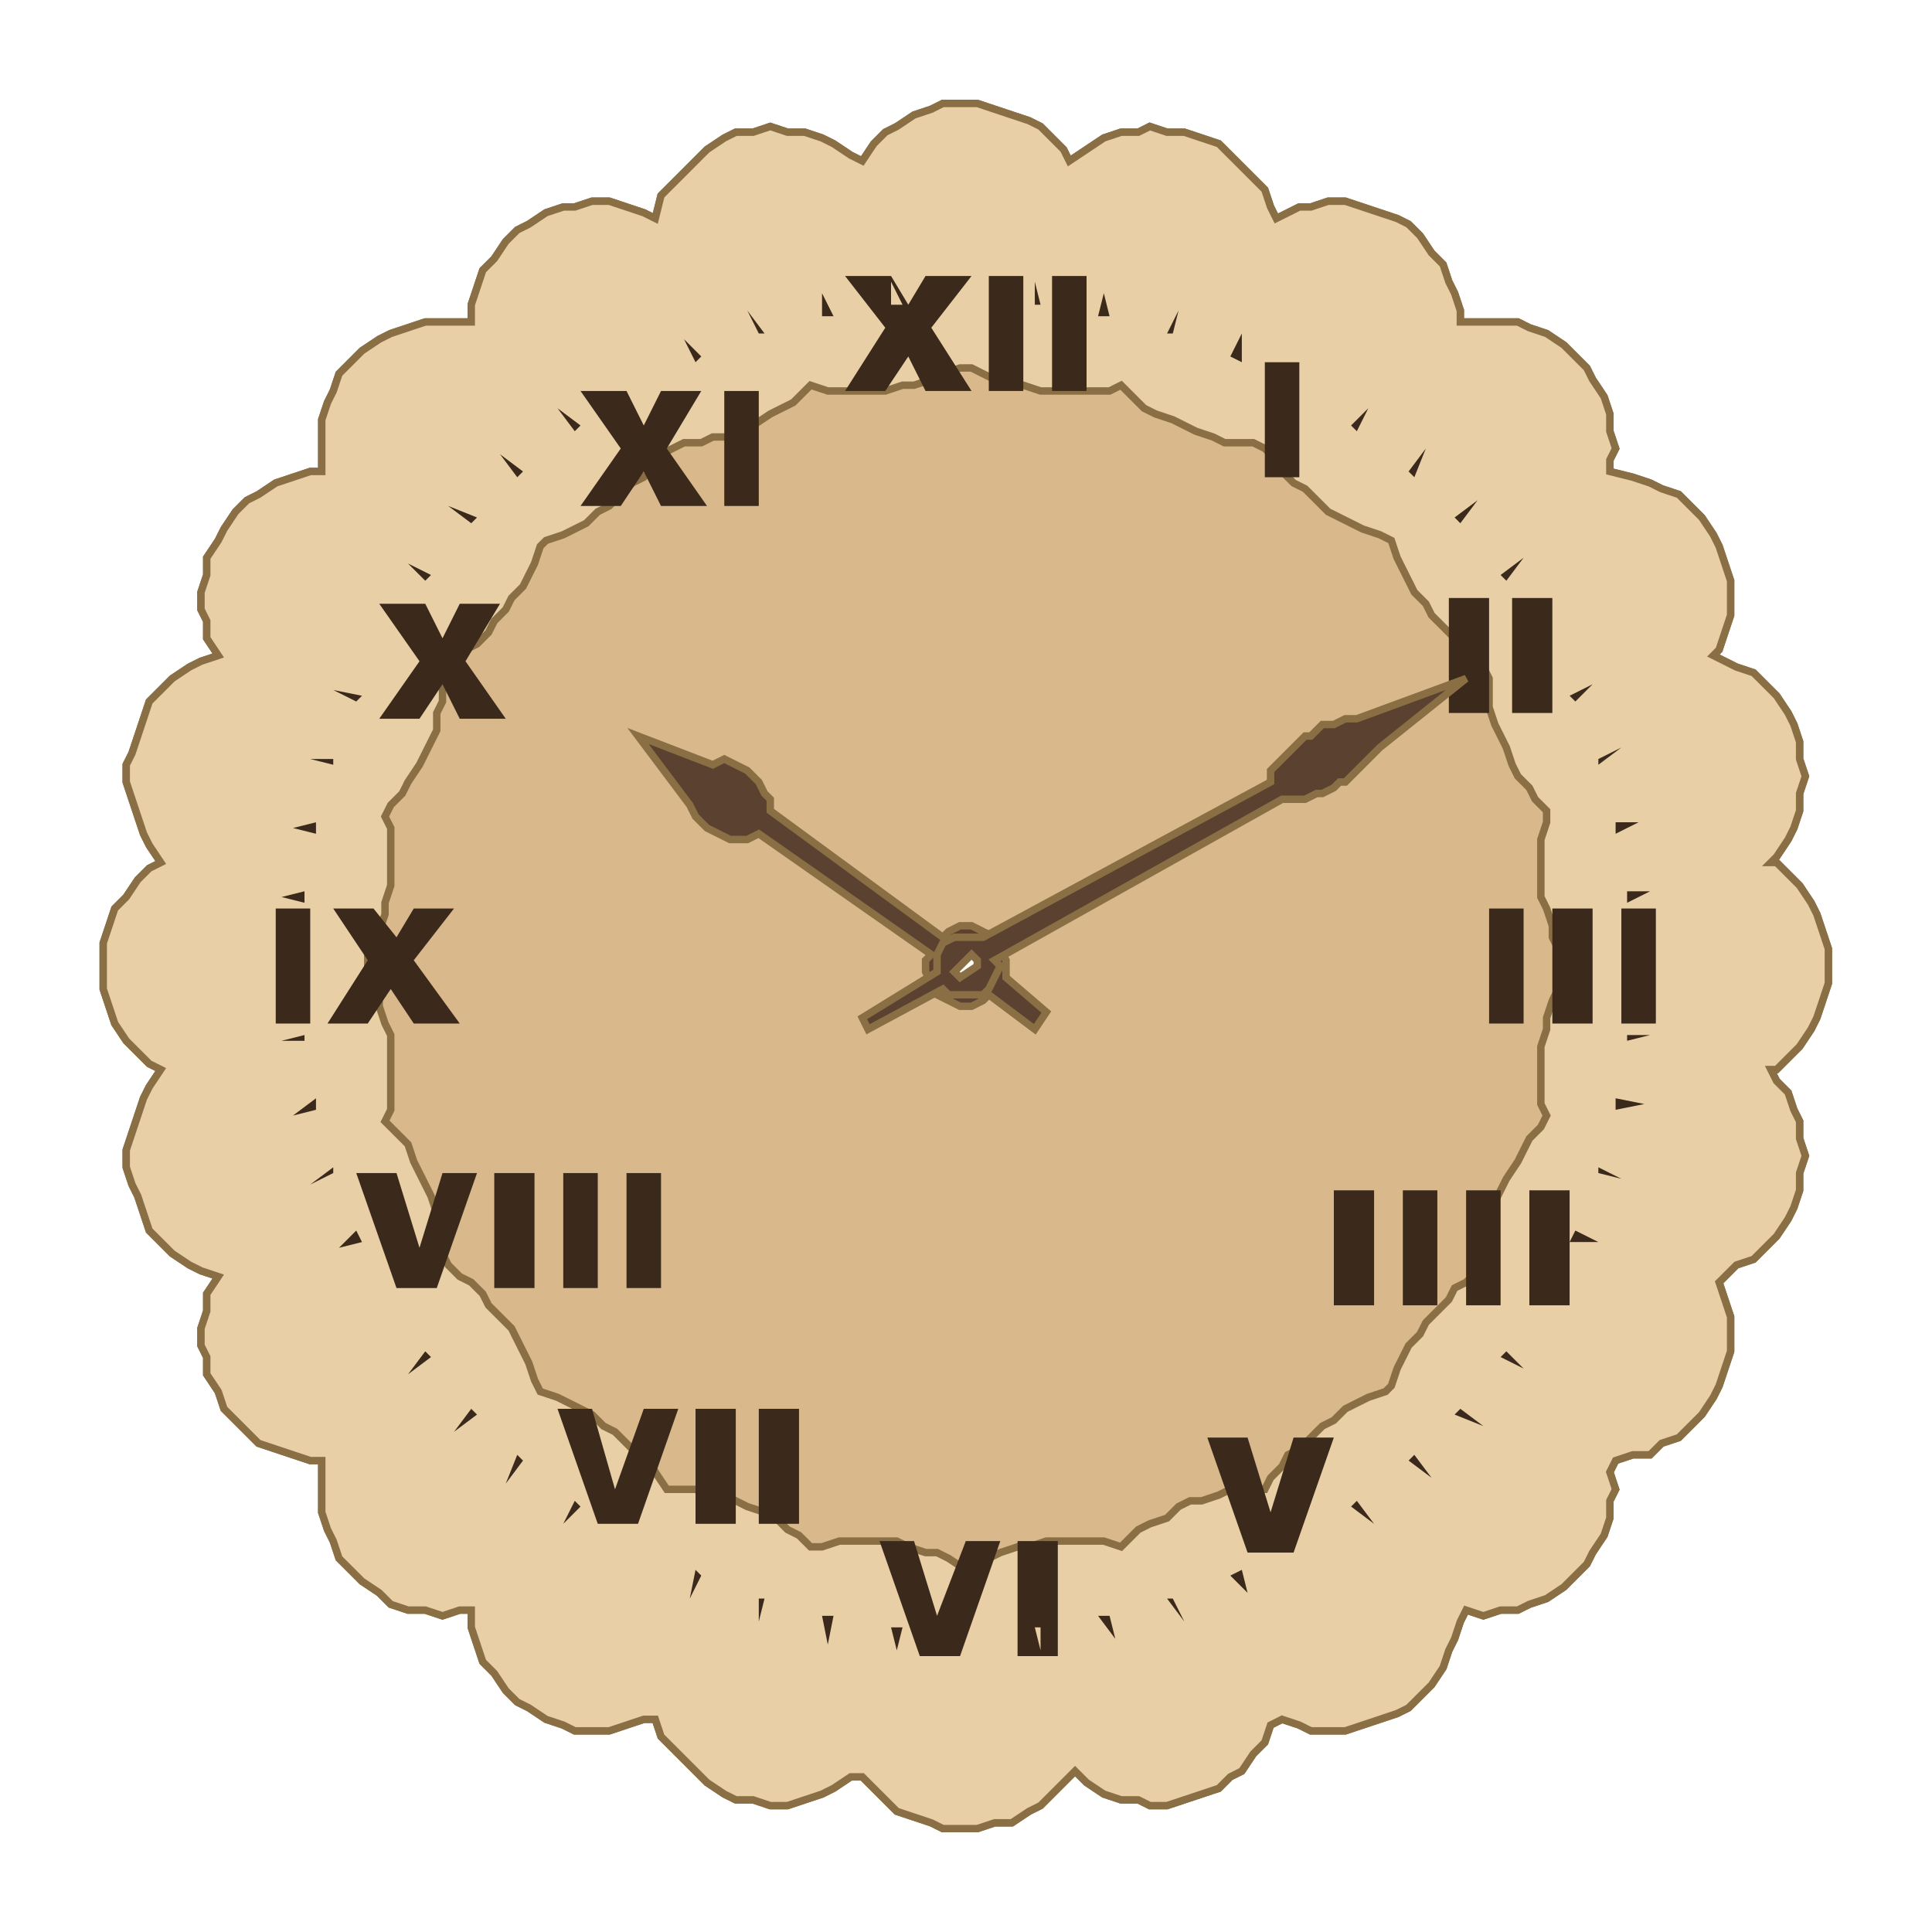
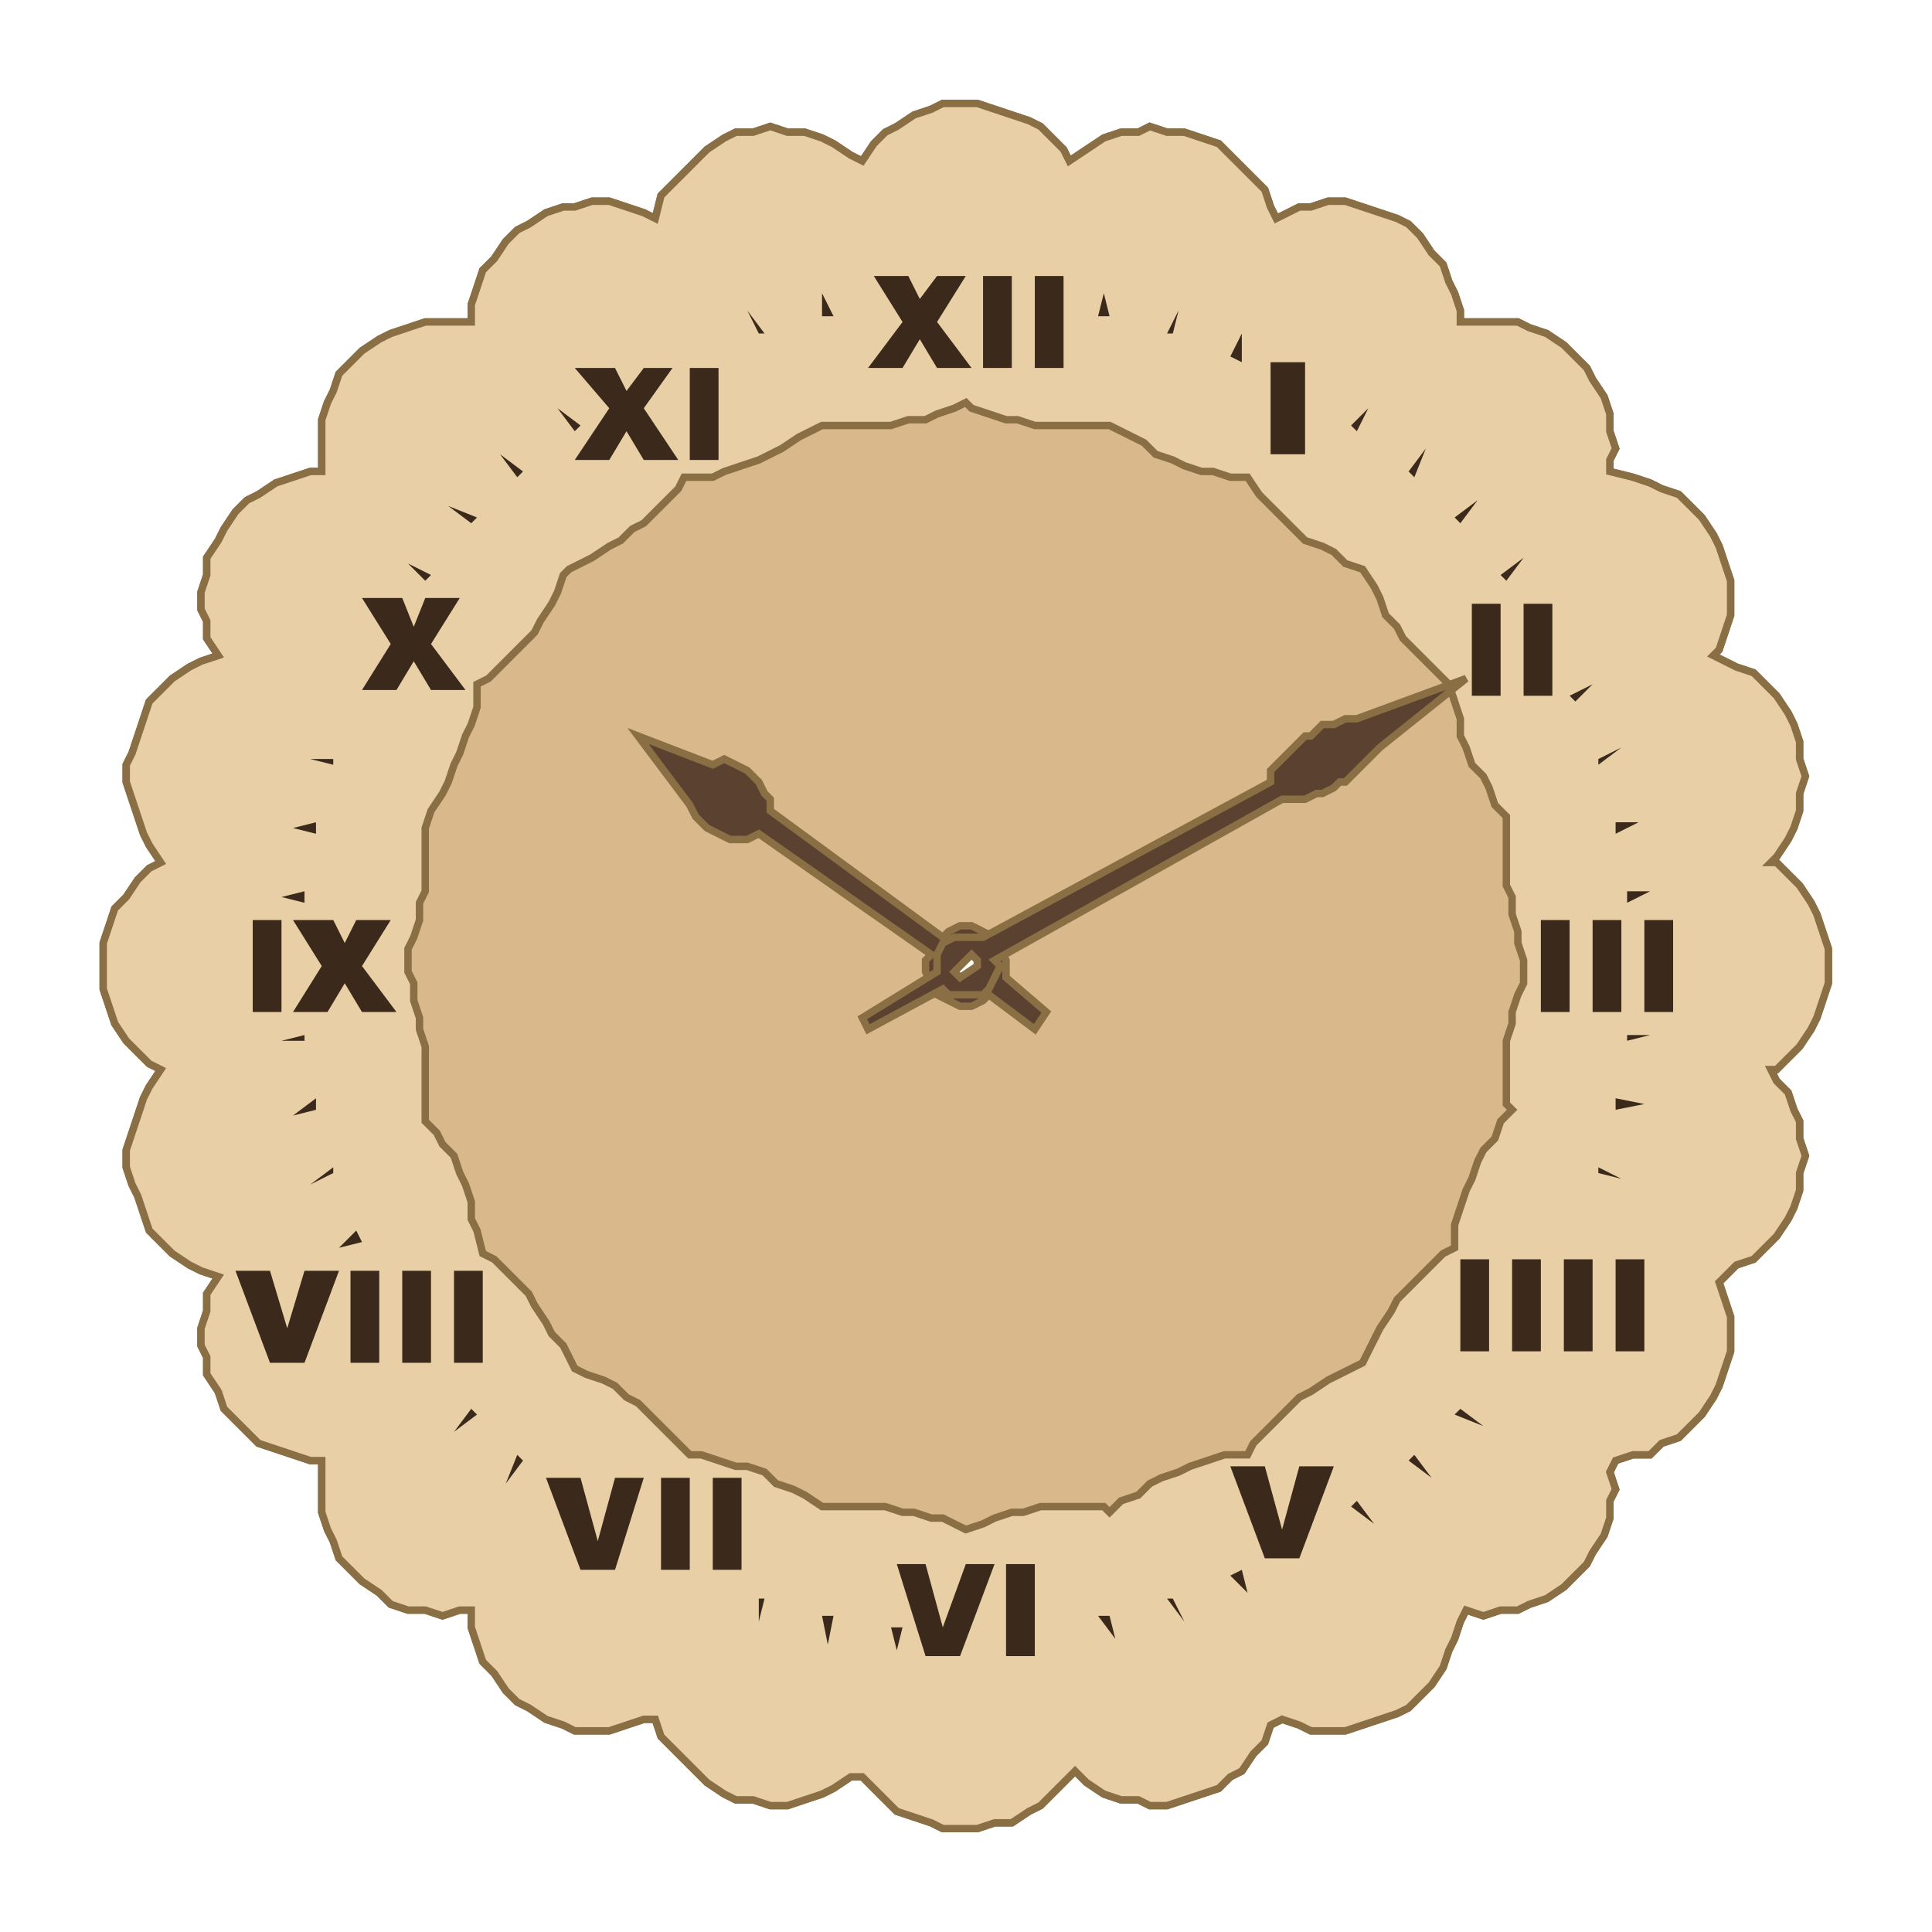
<svg xmlns="http://www.w3.org/2000/svg" height="200" viewBox="-167.95 -167.99 335.95 335.97">
-   <path d="M2,-150 L5,-149 L8,-148 L11,-147 L13,-146 L15,-144 L17,-142 L18,-140 L21,-142 L24,-144 L27,-145 L30,-145 L32,-146 L35,-145 L38,-145 L41,-144 L44,-143 L46,-141 L48,-139 L50,-137 L52,-135 L53,-132 L54,-130 L58,-132 L60,-132 L63,-133 L66,-133 L69,-132 L72,-131 L75,-130 L77,-129 L79,-127 L81,-124 L83,-122 L84,-119 L85,-117 L86,-114 L86,-112 L90,-112 L93,-112 L96,-112 L98,-111 L101,-110 L104,-108 L106,-106 L108,-104 L109,-102 L111,-99 L112,-96 L112,-93 L113,-90 L112,-88 L112,-86 L116,-85 L119,-84 L121,-83 L124,-82 L126,-80 L128,-78 L130,-75 L131,-73 L132,-70 L133,-67 L133,-64 L133,-61 L132,-58 L131,-55 L130,-54 L134,-52 L137,-51 L139,-49 L141,-47 L143,-44 L144,-42 L145,-39 L145,-36 L146,-33 L145,-30 L145,-27 L144,-24 L143,-22 L141,-19 L140,-18 L141,-18 L143,-16 L145,-14 L147,-11 L148,-9 L149,-6 L150,-3 L150,0 L150,3 L149,6 L148,9 L147,11 L145,14 L143,16 L141,18 L140,18 L141,20 L143,22 L144,25 L145,27 L145,30 L146,33 L145,36 L145,39 L144,42 L143,44 L141,47 L139,49 L137,51 L134,52 L132,54 L131,55 L132,58 L133,61 L133,64 L133,67 L132,70 L131,73 L130,75 L128,78 L126,80 L124,82 L121,83 L119,85 L116,85 L113,86 L112,88 L113,91 L112,93 L112,96 L111,99 L109,102 L108,104 L106,106 L104,108 L101,110 L98,111 L96,112 L93,112 L90,113 L87,112 L86,114 L85,117 L84,119 L83,122 L81,125 L79,127 L77,129 L75,130 L72,131 L69,132 L66,133 L63,133 L60,133 L58,132 L55,131 L53,132 L52,135 L50,137 L48,140 L46,141 L44,143 L41,144 L38,145 L35,146 L32,146 L30,145 L27,145 L24,144 L21,142 L19,140 L17,142 L15,144 L13,146 L11,147 L8,149 L5,149 L2,150 L-1,150 L-4,150 L-6,149 L-9,148 L-12,147 L-14,145 L-16,143 L-18,141 L-20,141 L-23,143 L-25,144 L-28,145 L-31,146 L-34,146 L-37,145 L-40,145 L-42,144 L-45,142 L-47,140 L-49,138 L-51,136 L-53,134 L-54,131 L-56,131 L-59,132 L-62,133 L-65,133 L-68,133 L-70,132 L-73,131 L-76,129 L-78,128 L-80,126 L-82,123 L-84,121 L-85,118 L-86,115 L-86,112 L-88,112 L-91,113 L-94,112 L-97,112 L-100,111 L-102,109 L-105,107 L-107,105 L-109,103 L-110,100 L-111,98 L-112,95 L-112,92 L-112,89 L-112,86 L-114,86 L-117,85 L-120,84 L-123,83 L-125,81 L-127,79 L-129,77 L-130,74 L-132,71 L-132,68 L-133,66 L-133,63 L-132,60 L-132,57 L-130,54 L-133,53 L-135,52 L-138,50 L-140,48 L-142,46 L-143,43 L-144,40 L-145,38 L-146,35 L-146,32 L-145,29 L-144,26 L-143,23 L-142,21 L-140,18 L-142,17 L-144,15 L-146,13 L-148,10 L-149,7 L-150,4 L-150,2 L-150,-1 L-150,-4 L-149,-7 L-148,-10 L-146,-12 L-144,-15 L-142,-17 L-140,-18 L-142,-21 L-143,-23 L-144,-26 L-145,-29 L-146,-32 L-146,-35 L-145,-37 L-144,-40 L-143,-43 L-142,-46 L-140,-48 L-138,-50 L-135,-52 L-133,-53 L-130,-54 L-132,-57 L-132,-60 L-133,-62 L-133,-65 L-132,-68 L-132,-71 L-130,-74 L-129,-76 L-127,-79 L-125,-81 L-123,-82 L-120,-84 L-117,-85 L-114,-86 L-112,-86 L-112,-89 L-112,-92 L-112,-95 L-111,-98 L-110,-100 L-109,-103 L-107,-105 L-105,-107 L-102,-109 L-100,-110 L-97,-111 L-94,-112 L-91,-112 L-88,-112 L-86,-112 L-86,-115 L-85,-118 L-84,-121 L-82,-123 L-80,-126 L-78,-128 L-76,-129 L-73,-131 L-70,-132 L-68,-132 L-65,-133 L-62,-133 L-59,-132 L-56,-131 L-54,-130 L-53,-134 L-51,-136 L-49,-138 L-47,-140 L-45,-142 L-42,-144 L-40,-145 L-37,-145 L-34,-146 L-31,-145 L-28,-145 L-25,-144 L-23,-143 L-20,-141 L-18,-140 L-16,-143 L-14,-145 L-12,-146 L-9,-148 L-6,-149 L-4,-150 L-1,-150 Z M4,0 L4,2 L3,3 L1,4 L0,4 L-2,4 L-3,3 L-4,1 L-4,-1 L-4,-2 L-2,-3 L-1,-4 L1,-4 L2,-3 L4,-2 L4,-1 Z M1,-137 L2,-136 L2,-135 L2,-129 L4,-128 L4,-127 L5,-125 L4,-123 L4,-122 L2,-121 L1,-120 L-1,-120 L-3,-121 L-4,-122 L-5,-124 L-5,-125 L-4,-127 L-3,-128 L-2,-135 L-2,-136 L-1,-137 L0,-137 Z" fill="#D9B98C" fill-rule="evenodd" stroke="#8A6F45" stroke-width="1.29" />
-   <path d="M2,-150 L5,-149 L8,-148 L11,-147 L13,-146 L15,-144 L17,-142 L18,-140 L21,-142 L24,-144 L27,-145 L30,-145 L32,-146 L35,-145 L38,-145 L41,-144 L44,-143 L46,-141 L48,-139 L50,-137 L52,-135 L53,-132 L54,-130 L58,-132 L60,-132 L63,-133 L66,-133 L69,-132 L72,-131 L75,-130 L77,-129 L79,-127 L81,-124 L83,-122 L84,-119 L85,-117 L86,-114 L86,-112 L90,-112 L93,-112 L96,-112 L98,-111 L101,-110 L104,-108 L106,-106 L108,-104 L109,-102 L111,-99 L112,-96 L112,-93 L113,-90 L112,-88 L112,-86 L116,-85 L119,-84 L121,-83 L124,-82 L126,-80 L128,-78 L130,-75 L131,-73 L132,-70 L133,-67 L133,-64 L133,-61 L132,-58 L131,-55 L130,-54 L134,-52 L137,-51 L139,-49 L141,-47 L143,-44 L144,-42 L145,-39 L145,-36 L146,-33 L145,-30 L145,-27 L144,-24 L143,-22 L141,-19 L140,-18 L141,-18 L143,-16 L145,-14 L147,-11 L148,-9 L149,-6 L150,-3 L150,0 L150,3 L149,6 L148,9 L147,11 L145,14 L143,16 L141,18 L140,18 L141,20 L143,22 L144,25 L145,27 L145,30 L146,33 L145,36 L145,39 L144,42 L143,44 L141,47 L139,49 L137,51 L134,52 L132,54 L131,55 L132,58 L133,61 L133,64 L133,67 L132,70 L131,73 L130,75 L128,78 L126,80 L124,82 L121,83 L119,85 L116,85 L113,86 L112,88 L113,91 L112,93 L112,96 L111,99 L109,102 L108,104 L106,106 L104,108 L101,110 L98,111 L96,112 L93,112 L90,113 L87,112 L86,114 L85,117 L84,119 L83,122 L81,125 L79,127 L77,129 L75,130 L72,131 L69,132 L66,133 L63,133 L60,133 L58,132 L55,131 L53,132 L52,135 L50,137 L48,140 L46,141 L44,143 L41,144 L38,145 L35,146 L32,146 L30,145 L27,145 L24,144 L21,142 L19,140 L17,142 L15,144 L13,146 L11,147 L8,149 L5,149 L2,150 L-1,150 L-4,150 L-6,149 L-9,148 L-12,147 L-14,145 L-16,143 L-18,141 L-20,141 L-23,143 L-25,144 L-28,145 L-31,146 L-34,146 L-37,145 L-40,145 L-42,144 L-45,142 L-47,140 L-49,138 L-51,136 L-53,134 L-54,131 L-56,131 L-59,132 L-62,133 L-65,133 L-68,133 L-70,132 L-73,131 L-76,129 L-78,128 L-80,126 L-82,123 L-84,121 L-85,118 L-86,115 L-86,112 L-88,112 L-91,113 L-94,112 L-97,112 L-100,111 L-102,109 L-105,107 L-107,105 L-109,103 L-110,100 L-111,98 L-112,95 L-112,92 L-112,89 L-112,86 L-114,86 L-117,85 L-120,84 L-123,83 L-125,81 L-127,79 L-129,77 L-130,74 L-132,71 L-132,68 L-133,66 L-133,63 L-132,60 L-132,57 L-130,54 L-133,53 L-135,52 L-138,50 L-140,48 L-142,46 L-143,43 L-144,40 L-145,38 L-146,35 L-146,32 L-145,29 L-144,26 L-143,23 L-142,21 L-140,18 L-142,17 L-144,15 L-146,13 L-148,10 L-149,7 L-150,4 L-150,2 L-150,-1 L-150,-4 L-149,-7 L-148,-10 L-146,-12 L-144,-15 L-142,-17 L-140,-18 L-142,-21 L-143,-23 L-144,-26 L-145,-29 L-146,-32 L-146,-35 L-145,-37 L-144,-40 L-143,-43 L-142,-46 L-140,-48 L-138,-50 L-135,-52 L-133,-53 L-130,-54 L-132,-57 L-132,-60 L-133,-62 L-133,-65 L-132,-68 L-132,-71 L-130,-74 L-129,-76 L-127,-79 L-125,-81 L-123,-82 L-120,-84 L-117,-85 L-114,-86 L-112,-86 L-112,-89 L-112,-92 L-112,-95 L-111,-98 L-110,-100 L-109,-103 L-107,-105 L-105,-107 L-102,-109 L-100,-110 L-97,-111 L-94,-112 L-91,-112 L-88,-112 L-86,-112 L-86,-115 L-85,-118 L-84,-121 L-82,-123 L-80,-126 L-78,-128 L-76,-129 L-73,-131 L-70,-132 L-68,-132 L-65,-133 L-62,-133 L-59,-132 L-56,-131 L-54,-130 L-53,-134 L-51,-136 L-49,-138 L-47,-140 L-45,-142 L-42,-144 L-40,-145 L-37,-145 L-34,-146 L-31,-145 L-28,-145 L-25,-144 L-23,-143 L-20,-141 L-18,-140 L-16,-143 L-14,-145 L-12,-146 L-9,-148 L-6,-149 L-4,-150 L-1,-150 Z M1,-104 L3,-103 L5,-102 L8,-101 L10,-101 L13,-100 L15,-100 L18,-100 L20,-100 L23,-100 L25,-100 L27,-101 L29,-99 L31,-97 L33,-96 L36,-95 L38,-94 L40,-93 L43,-92 L45,-91 L48,-91 L50,-91 L52,-90 L54,-88 L55,-86 L57,-84 L59,-83 L61,-81 L63,-79 L65,-78 L67,-77 L69,-76 L72,-75 L74,-74 L75,-71 L76,-69 L77,-67 L78,-65 L80,-63 L81,-61 L83,-59 L85,-57 L86,-55 L88,-54 L90,-52 L91,-50 L91,-47 L91,-45 L92,-42 L93,-40 L94,-38 L95,-35 L96,-33 L98,-31 L99,-29 L101,-27 L101,-25 L100,-22 L100,-20 L100,-17 L100,-15 L100,-12 L101,-10 L102,-7 L102,-5 L103,-3 L104,0 L104,2 L103,4 L102,6 L101,9 L101,11 L100,14 L100,16 L100,19 L100,21 L100,24 L101,26 L100,28 L98,30 L97,32 L96,34 L94,37 L93,39 L92,41 L92,44 L91,46 L91,49 L91,51 L89,53 L87,55 L85,56 L84,58 L82,60 L80,62 L79,64 L77,66 L76,68 L75,70 L74,73 L73,74 L70,75 L68,76 L66,77 L64,79 L62,80 L60,82 L58,84 L56,85 L55,87 L53,89 L52,91 L49,91 L46,91 L44,92 L41,93 L39,93 L37,94 L35,96 L32,97 L30,98 L28,100 L27,101 L24,100 L21,100 L19,100 L16,100 L14,100 L11,101 L9,101 L6,102 L4,103 L2,104 L0,105 L-3,103 L-5,102 L-7,102 L-10,101 L-12,100 L-15,100 L-17,100 L-20,100 L-22,100 L-25,101 L-27,101 L-29,99 L-31,98 L-33,96 L-35,95 L-38,94 L-40,93 L-42,92 L-45,92 L-47,91 L-50,91 L-52,91 L-54,88 L-55,86 L-57,85 L-59,83 L-61,81 L-63,80 L-65,78 L-67,77 L-69,76 L-71,75 L-74,74 L-75,72 L-76,69 L-77,67 L-78,65 L-79,63 L-81,61 L-83,59 L-84,57 L-86,55 L-88,54 L-90,52 L-91,50 L-91,48 L-91,45 L-92,43 L-93,40 L-94,38 L-95,36 L-96,34 L-97,31 L-99,29 L-101,27 L-100,25 L-100,22 L-100,20 L-100,17 L-100,15 L-100,12 L-101,10 L-102,7 L-102,5 L-103,3 L-104,0 L-104,-2 L-103,-4 L-102,-6 L-101,-9 L-101,-11 L-100,-14 L-100,-16 L-100,-19 L-100,-21 L-100,-24 L-101,-26 L-100,-28 L-98,-30 L-97,-32 L-95,-35 L-94,-37 L-93,-39 L-92,-41 L-92,-44 L-91,-46 L-91,-49 L-90,-51 L-89,-53 L-87,-55 L-85,-56 L-83,-58 L-82,-60 L-80,-62 L-79,-64 L-77,-66 L-76,-68 L-75,-70 L-74,-73 L-73,-74 L-70,-75 L-68,-76 L-66,-77 L-64,-79 L-62,-80 L-60,-82 L-58,-84 L-56,-85 L-54,-87 L-53,-89 L-51,-90 L-49,-91 L-46,-91 L-44,-92 L-41,-92 L-39,-93 L-37,-94 L-34,-96 L-32,-97 L-30,-98 L-28,-100 L-27,-101 L-24,-100 L-21,-100 L-19,-100 L-16,-100 L-14,-100 L-11,-101 L-9,-101 L-6,-102 L-4,-103 L-1,-104 L0,-104 Z" fill="#E8CFA6" fill-rule="evenodd" stroke="#8A6F45" stroke-width="1.29" />
-   <path d="M12,-119 L13,-115 L12,-115 Z M24,-117 L25,-113 L23,-113 Z M37,-114 L36,-110 L35,-110 Z M48,-110 L48,-105 L46,-106 Z M70,-97 L68,-93 L67,-94 Z M80,-90 L78,-85 L77,-86 Z M89,-81 L86,-77 L85,-78 Z M97,-71 L94,-67 L93,-68 Z M109,-49 L106,-46 L105,-47 Z M114,-38 L110,-35 L110,-36 Z M117,-25 L113,-23 L113,-25 Z M119,-13 L115,-11 L115,-13 Z M119,12 L115,13 L115,12 Z M118,24 L113,25 L113,23 Z M114,37 L110,36 L110,35 Z M110,48 L105,48 L106,46 Z M97,70 L93,68 L94,67 Z M90,80 L85,78 L86,77 Z M81,89 L77,86 L78,85 Z M71,97 L67,94 L68,93 Z M49,109 L46,106 L48,105 Z M38,114 L35,110 L36,110 Z M26,117 L23,113 L25,113 Z M13,119 L12,115 L13,115 Z M-12,119 L-13,115 L-11,115 Z M-24,118 L-25,113 L-23,113 Z M-36,114 L-36,110 L-35,110 Z M-48,110 L-47,105 L-46,106 Z M-70,97 L-68,93 L-67,94 Z M-80,90 L-78,85 L-77,86 Z M-89,81 L-86,77 L-85,78 Z M-97,71 L-94,67 L-93,68 Z M-109,49 L-106,46 L-105,48 Z M-114,38 L-110,35 L-110,36 Z M-117,26 L-113,23 L-113,25 Z M-119,13 L-115,12 L-115,13 Z M-119,-12 L-115,-13 L-115,-11 Z M-117,-24 L-113,-25 L-113,-23 Z M-114,-36 L-110,-36 L-110,-35 Z M-110,-48 L-105,-47 L-106,-46 Z M-97,-70 L-93,-68 L-94,-67 Z M-90,-80 L-85,-78 L-86,-77 Z M-81,-89 L-77,-86 L-78,-85 Z M-71,-97 L-67,-94 L-68,-93 Z M-49,-109 L-46,-106 L-47,-105 Z M-38,-114 L-35,-110 L-36,-110 Z M-25,-117 L-23,-113 L-25,-113 Z M-13,-119 L-11,-115 L-13,-115 Z M21,-100 L15,-100 L15,-120 L21,-120 Z M10,-100 L4,-100 L4,-120 L10,-120 Z M-10,-115 L-7,-120 L1,-120 L-6,-111 L1,-100 L-7,-100 L-10,-106 L-14,-100 L-21,-100 L-14,-111 L-21,-120 L-13,-120 Z M58,-85 L52,-85 L52,-105 L58,-105 Z M102,-44 L95,-44 L95,-64 L102,-64 Z M91,-44 L84,-44 L84,-64 L91,-64 Z M120,10 L114,10 L114,-10 L120,-10 Z M109,10 L102,10 L102,-10 L109,-10 Z M97,10 L91,10 L91,-10 L97,-10 Z M105,59 L98,59 L98,39 L105,39 Z M93,59 L87,59 L87,39 L93,39 Z M82,59 L76,59 L76,39 L82,39 Z M71,59 L64,59 L64,39 L71,39 Z M53,95 L57,82 L64,82 L57,102 L49,102 L42,82 L49,82 Z M16,120 L9,120 L9,100 L16,100 Z M-5,113 L0,100 L6,100 L-1,120 L-8,120 L-15,100 L-9,100 Z M-29,97 L-36,97 L-36,77 L-29,77 Z M-40,97 L-47,97 L-47,77 L-40,77 Z M-61,91 L-56,77 L-50,77 L-57,97 L-64,97 L-71,77 L-65,77 Z M-53,56 L-59,56 L-59,36 L-53,36 Z M-64,56 L-70,56 L-70,36 L-64,36 Z M-75,56 L-82,56 L-82,36 L-75,36 Z M-95,49 L-91,36 L-85,36 L-92,56 L-99,56 L-106,36 L-99,36 Z M-99,-5 L-96,-10 L-89,-10 L-96,-1 L-88,10 L-96,10 L-100,4 L-104,10 L-111,10 L-104,-1 L-110,-10 L-103,-10 Z M-114,10 L-120,10 L-120,-10 L-114,-10 Z M-91,-57 L-88,-63 L-81,-63 L-87,-53 L-80,-43 L-88,-43 L-91,-49 L-95,-43 L-102,-43 L-95,-53 L-102,-63 L-94,-63 Z M-36,-80 L-42,-80 L-42,-100 L-36,-100 Z M-56,-94 L-53,-100 L-46,-100 L-52,-90 L-45,-80 L-53,-80 L-56,-86 L-60,-80 L-67,-80 L-60,-90 L-67,-100 L-59,-100 Z" fill="#3B2A1C" fill-rule="evenodd" />
+   <path d="M2,-150 L5,-149 L8,-148 L11,-147 L13,-146 L15,-144 L17,-142 L18,-140 L21,-142 L24,-144 L27,-145 L30,-145 L32,-146 L35,-145 L38,-145 L41,-144 L44,-143 L46,-141 L48,-139 L50,-137 L52,-135 L53,-132 L54,-130 L58,-132 L60,-132 L63,-133 L66,-133 L69,-132 L72,-131 L75,-130 L77,-129 L79,-127 L81,-124 L83,-122 L84,-119 L85,-117 L86,-114 L86,-112 L90,-112 L93,-112 L96,-112 L98,-111 L101,-110 L104,-108 L106,-106 L108,-104 L109,-102 L111,-99 L112,-96 L112,-93 L113,-90 L112,-88 L112,-86 L116,-85 L119,-84 L121,-83 L124,-82 L126,-80 L128,-78 L130,-75 L131,-73 L132,-70 L133,-67 L133,-64 L133,-61 L132,-58 L131,-55 L130,-54 L134,-52 L137,-51 L139,-49 L141,-47 L143,-44 L144,-42 L145,-39 L145,-36 L146,-33 L145,-30 L145,-27 L144,-24 L143,-22 L141,-19 L140,-18 L141,-18 L143,-16 L145,-14 L147,-11 L148,-9 L149,-6 L150,-3 L150,0 L150,3 L149,6 L148,9 L147,11 L145,14 L143,16 L141,18 L140,18 L141,20 L143,22 L144,25 L145,27 L145,30 L146,33 L145,36 L145,39 L144,42 L143,44 L141,47 L139,49 L137,51 L134,52 L132,54 L131,55 L132,58 L133,61 L133,64 L133,67 L132,70 L131,73 L130,75 L128,78 L126,80 L124,82 L121,83 L119,85 L116,85 L113,86 L112,88 L113,91 L112,93 L112,96 L111,99 L109,102 L108,104 L106,106 L104,108 L101,110 L98,111 L96,112 L93,112 L90,113 L87,112 L86,114 L85,117 L84,119 L83,122 L81,125 L79,127 L77,129 L75,130 L72,131 L69,132 L66,133 L63,133 L60,133 L58,132 L55,131 L53,132 L52,135 L50,137 L48,140 L46,141 L44,143 L41,144 L38,145 L35,146 L32,146 L30,145 L27,145 L24,144 L21,142 L19,140 L17,142 L15,144 L13,146 L11,147 L8,149 L5,149 L2,150 L-1,150 L-4,150 L-6,149 L-9,148 L-12,147 L-14,145 L-16,143 L-18,141 L-20,141 L-23,143 L-25,144 L-28,145 L-31,146 L-34,146 L-37,145 L-40,145 L-42,144 L-45,142 L-47,140 L-49,138 L-51,136 L-53,134 L-54,131 L-56,131 L-59,132 L-62,133 L-65,133 L-68,133 L-70,132 L-73,131 L-76,129 L-78,128 L-80,126 L-82,123 L-84,121 L-85,118 L-86,115 L-86,112 L-88,112 L-91,113 L-94,112 L-97,112 L-100,111 L-102,109 L-105,107 L-107,105 L-109,103 L-110,100 L-111,98 L-112,95 L-112,92 L-112,89 L-112,86 L-114,86 L-117,85 L-120,84 L-123,83 L-125,81 L-127,79 L-129,77 L-130,74 L-132,71 L-132,68 L-133,66 L-133,63 L-132,60 L-132,57 L-130,54 L-133,53 L-135,52 L-138,50 L-140,48 L-142,46 L-143,43 L-144,40 L-145,38 L-146,35 L-146,32 L-145,29 L-144,26 L-143,23 L-142,21 L-140,18 L-142,17 L-144,15 L-146,13 L-148,10 L-149,7 L-150,4 L-150,2 L-150,-1 L-150,-4 L-149,-7 L-148,-10 L-146,-12 L-144,-15 L-142,-17 L-140,-18 L-142,-21 L-143,-23 L-144,-26 L-145,-29 L-146,-32 L-146,-35 L-145,-37 L-144,-40 L-143,-43 L-142,-46 L-140,-48 L-138,-50 L-135,-52 L-133,-53 L-130,-54 L-132,-57 L-132,-60 L-133,-62 L-133,-65 L-132,-68 L-132,-71 L-130,-74 L-129,-76 L-127,-79 L-125,-81 L-123,-82 L-120,-84 L-117,-85 L-114,-86 L-112,-86 L-112,-89 L-112,-92 L-112,-95 L-111,-98 L-110,-100 L-109,-103 L-107,-105 L-105,-107 L-102,-109 L-100,-110 L-97,-111 L-94,-112 L-91,-112 L-88,-112 L-86,-112 L-86,-115 L-85,-118 L-84,-121 L-82,-123 L-80,-126 L-78,-128 L-76,-129 L-73,-131 L-70,-132 L-68,-132 L-65,-133 L-62,-133 L-59,-132 L-56,-131 L-54,-130 L-53,-134 L-51,-136 L-49,-138 L-47,-140 L-45,-142 L-42,-144 L-40,-145 L-37,-145 L-34,-146 L-31,-145 L-28,-145 L-25,-144 L-23,-143 L-20,-141 L-18,-140 L-16,-143 L-14,-145 L-12,-146 L-9,-148 L-6,-149 L-4,-150 L-1,-150 Z M4,0 L4,2 L3,3 L1,4 L0,4 L-2,4 L-3,3 L-4,1 L-4,-1 L-4,-2 L-2,-3 L-1,-4 L1,-4 L2,-3 L4,-2 L4,-1 Z M1,-134 L2,-133 L2,-132 L2,-126 L4,-125 L4,-124 L5,-122 L4,-120 L4,-119 L2,-118 L1,-117 L-1,-117 L-3,-118 L-4,-119 L-5,-121 L-5,-122 L-4,-124 L-3,-125 L-2,-132 L-2,-133 L-1,-134 L0,-134 Z" fill="#D9B98C" fill-rule="evenodd" stroke="#8A6F45" stroke-width="1.29" />
+   <path d="M2,-150 L5,-149 L8,-148 L11,-147 L13,-146 L15,-144 L17,-142 L18,-140 L21,-142 L24,-144 L27,-145 L30,-145 L32,-146 L35,-145 L38,-145 L41,-144 L44,-143 L46,-141 L48,-139 L50,-137 L52,-135 L53,-132 L54,-130 L58,-132 L60,-132 L63,-133 L66,-133 L69,-132 L72,-131 L75,-130 L77,-129 L79,-127 L81,-124 L83,-122 L84,-119 L85,-117 L86,-114 L86,-112 L90,-112 L93,-112 L96,-112 L98,-111 L101,-110 L104,-108 L106,-106 L108,-104 L109,-102 L111,-99 L112,-96 L112,-93 L113,-90 L112,-88 L112,-86 L116,-85 L119,-84 L121,-83 L124,-82 L126,-80 L128,-78 L130,-75 L131,-73 L132,-70 L133,-67 L133,-64 L133,-61 L132,-58 L131,-55 L130,-54 L134,-52 L137,-51 L139,-49 L141,-47 L143,-44 L144,-42 L145,-39 L145,-36 L146,-33 L145,-30 L145,-27 L144,-24 L143,-22 L141,-19 L140,-18 L141,-18 L143,-16 L145,-14 L147,-11 L148,-9 L149,-6 L150,-3 L150,0 L150,3 L149,6 L148,9 L147,11 L145,14 L143,16 L141,18 L140,18 L141,20 L143,22 L144,25 L145,27 L145,30 L146,33 L145,36 L145,39 L144,42 L143,44 L141,47 L139,49 L137,51 L134,52 L132,54 L131,55 L132,58 L133,61 L133,64 L133,67 L132,70 L131,73 L130,75 L128,78 L126,80 L124,82 L121,83 L119,85 L116,85 L113,86 L112,88 L113,91 L112,93 L112,96 L111,99 L109,102 L108,104 L106,106 L104,108 L101,110 L98,111 L96,112 L93,112 L90,113 L87,112 L86,114 L85,117 L84,119 L83,122 L81,125 L79,127 L77,129 L75,130 L72,131 L69,132 L66,133 L63,133 L60,133 L58,132 L55,131 L53,132 L52,135 L50,137 L48,140 L46,141 L44,143 L41,144 L38,145 L35,146 L32,146 L30,145 L27,145 L24,144 L21,142 L19,140 L17,142 L15,144 L13,146 L11,147 L8,149 L5,149 L2,150 L-1,150 L-4,150 L-6,149 L-9,148 L-12,147 L-14,145 L-16,143 L-18,141 L-20,141 L-23,143 L-25,144 L-28,145 L-31,146 L-34,146 L-37,145 L-40,145 L-42,144 L-45,142 L-47,140 L-49,138 L-51,136 L-53,134 L-54,131 L-56,131 L-59,132 L-62,133 L-65,133 L-68,133 L-70,132 L-73,131 L-76,129 L-78,128 L-80,126 L-82,123 L-84,121 L-85,118 L-86,115 L-86,112 L-88,112 L-91,113 L-94,112 L-97,112 L-100,111 L-102,109 L-105,107 L-107,105 L-109,103 L-110,100 L-111,98 L-112,95 L-112,92 L-112,89 L-112,86 L-114,86 L-117,85 L-120,84 L-123,83 L-125,81 L-127,79 L-129,77 L-130,74 L-132,71 L-132,68 L-133,66 L-133,63 L-132,60 L-132,57 L-130,54 L-133,53 L-135,52 L-138,50 L-140,48 L-142,46 L-143,43 L-144,40 L-145,38 L-146,35 L-146,32 L-145,29 L-144,26 L-143,23 L-142,21 L-140,18 L-142,17 L-144,15 L-146,13 L-148,10 L-149,7 L-150,4 L-150,2 L-150,-1 L-150,-4 L-149,-7 L-148,-10 L-146,-12 L-144,-15 L-142,-17 L-140,-18 L-142,-21 L-143,-23 L-144,-26 L-145,-29 L-146,-32 L-146,-35 L-145,-37 L-144,-40 L-143,-43 L-142,-46 L-140,-48 L-138,-50 L-135,-52 L-133,-53 L-130,-54 L-132,-57 L-132,-60 L-133,-62 L-133,-65 L-132,-68 L-132,-71 L-130,-74 L-129,-76 L-127,-79 L-125,-81 L-123,-82 L-120,-84 L-117,-85 L-114,-86 L-112,-86 L-112,-89 L-112,-92 L-112,-95 L-111,-98 L-110,-100 L-109,-103 L-107,-105 L-105,-107 L-102,-109 L-100,-110 L-97,-111 L-94,-112 L-91,-112 L-88,-112 L-86,-112 L-86,-115 L-85,-118 L-84,-121 L-82,-123 L-80,-126 L-78,-128 L-76,-129 L-73,-131 L-70,-132 L-68,-132 L-65,-133 L-62,-133 L-59,-132 L-56,-131 L-54,-130 L-53,-134 L-51,-136 L-49,-138 L-47,-140 L-45,-142 L-42,-144 L-40,-145 L-37,-145 L-34,-146 L-31,-145 L-28,-145 L-25,-144 L-23,-143 L-20,-141 L-18,-140 L-16,-143 L-14,-145 L-12,-146 L-9,-148 L-6,-149 L-4,-150 L-1,-150 Z M1,-97 L4,-96 L7,-95 L9,-95 L12,-94 L15,-94 L17,-94 L20,-94 L23,-94 L25,-94 L29,-92 L31,-91 L33,-89 L36,-88 L38,-87 L41,-86 L43,-86 L46,-85 L49,-85 L51,-82 L53,-80 L55,-78 L57,-76 L59,-74 L62,-73 L64,-72 L66,-70 L69,-69 L71,-66 L72,-64 L73,-61 L75,-59 L76,-57 L78,-55 L80,-53 L82,-51 L84,-49 L85,-46 L86,-43 L86,-40 L87,-38 L88,-35 L90,-33 L91,-31 L92,-28 L94,-26 L94,-22 L94,-20 L94,-17 L94,-14 L95,-12 L95,-9 L96,-6 L96,-4 L97,-1 L97,3 L96,5 L95,8 L95,10 L94,13 L94,16 L94,18 L94,21 L94,24 L95,25 L93,27 L92,30 L90,32 L89,34 L88,37 L87,39 L86,42 L85,45 L85,47 L85,49 L83,50 L81,52 L79,54 L77,56 L75,58 L74,60 L72,63 L71,65 L70,67 L69,69 L67,70 L65,71 L63,72 L60,74 L58,75 L56,77 L54,79 L52,81 L50,83 L49,85 L47,85 L45,85 L42,86 L39,87 L37,88 L34,89 L32,90 L30,92 L27,93 L25,95 L24,94 L21,94 L19,94 L16,94 L13,94 L10,95 L8,95 L5,96 L3,97 L0,98 L-4,96 L-6,96 L-9,95 L-11,95 L-14,94 L-17,94 L-20,94 L-22,94 L-25,94 L-28,92 L-30,91 L-33,90 L-35,88 L-38,87 L-40,87 L-43,86 L-46,85 L-48,85 L-51,82 L-53,80 L-55,78 L-57,76 L-59,75 L-61,73 L-63,72 L-66,71 L-68,70 L-70,66 L-72,64 L-73,62 L-75,59 L-76,57 L-78,55 L-80,53 L-82,51 L-84,50 L-85,46 L-86,44 L-86,41 L-87,38 L-88,36 L-89,33 L-91,31 L-92,29 L-94,27 L-94,25 L-94,22 L-94,19 L-94,17 L-94,14 L-95,11 L-95,9 L-96,6 L-96,3 L-97,1 L-97,-3 L-96,-5 L-95,-8 L-95,-11 L-94,-13 L-94,-16 L-94,-19 L-94,-21 L-94,-24 L-93,-27 L-91,-30 L-90,-32 L-89,-35 L-88,-37 L-87,-40 L-86,-42 L-85,-45 L-85,-47 L-85,-49 L-83,-50 L-81,-52 L-79,-54 L-77,-56 L-75,-58 L-74,-60 L-72,-63 L-71,-65 L-70,-68 L-69,-69 L-67,-70 L-65,-71 L-62,-73 L-60,-74 L-58,-76 L-56,-77 L-54,-79 L-52,-81 L-50,-83 L-49,-85 L-47,-85 L-44,-85 L-42,-86 L-39,-87 L-36,-88 L-34,-89 L-32,-90 L-29,-92 L-27,-93 L-25,-94 L-24,-94 L-21,-94 L-18,-94 L-15,-94 L-13,-94 L-10,-95 L-7,-95 L-5,-96 L-2,-97 L0,-98 Z" fill="#E8CFA6" fill-rule="evenodd" stroke="#8A6F45" stroke-width="1.29" />
+   <path d="M24,-117 L25,-113 L23,-113 Z M37,-114 L36,-110 L35,-110 Z M48,-110 L48,-105 L46,-106 Z M70,-97 L68,-93 L67,-94 Z M80,-90 L78,-85 L77,-86 Z M89,-81 L86,-77 L85,-78 Z M97,-71 L94,-67 L93,-68 Z M109,-49 L106,-46 L105,-47 Z M114,-38 L110,-35 L110,-36 Z M117,-25 L113,-23 L113,-25 Z M119,-13 L115,-11 L115,-13 Z M119,12 L115,13 L115,12 Z M118,24 L113,25 L113,23 Z M114,37 L110,36 L110,35 Z M90,80 L85,78 L86,77 Z M81,89 L77,86 L78,85 Z M71,97 L67,94 L68,93 Z M49,109 L46,106 L48,105 Z M38,114 L35,110 L36,110 Z M26,117 L23,113 L25,113 Z M-12,119 L-13,115 L-11,115 Z M-24,118 L-25,113 L-23,113 Z M-36,114 L-36,110 L-35,110 Z M-80,90 L-78,85 L-77,86 Z M-89,81 L-86,77 L-85,78 Z M-109,49 L-106,46 L-105,48 Z M-114,38 L-110,35 L-110,36 Z M-117,26 L-113,23 L-113,25 Z M-119,13 L-115,12 L-115,13 Z M-119,-12 L-115,-13 L-115,-11 Z M-117,-24 L-113,-25 L-113,-23 Z M-114,-36 L-110,-36 L-110,-35 Z M-97,-70 L-93,-68 L-94,-67 Z M-90,-80 L-85,-78 L-86,-77 Z M-81,-89 L-77,-86 L-78,-85 Z M-71,-97 L-67,-94 L-68,-93 Z M-38,-114 L-35,-110 L-36,-110 Z M-25,-117 L-23,-113 L-25,-113 Z M17,-104 L12,-104 L12,-120 L17,-120 Z M8,-104 L3,-104 L3,-120 L8,-120 Z M-8,-116 L-5,-120 L0,-120 L-5,-112 L1,-104 L-5,-104 L-8,-109 L-11,-104 L-17,-104 L-11,-112 L-16,-120 L-10,-120 Z M59,-89 L53,-89 L53,-105 L59,-105 Z M102,-47 L97,-47 L97,-63 L102,-63 Z M93,-47 L88,-47 L88,-63 L93,-63 Z M123,8 L118,8 L118,-8 L123,-8 Z M114,8 L109,8 L109,-8 L114,-8 Z M105,8 L100,8 L100,-8 L105,-8 Z M118,67 L113,67 L113,51 L118,51 Z M109,67 L104,67 L104,51 L109,51 Z M100,67 L95,67 L95,51 L100,51 Z M91,67 L86,67 L86,51 L91,51 Z M55,98 L58,87 L64,87 L58,103 L52,103 L46,87 L52,87 Z M12,120 L7,120 L7,104 L12,104 Z M-4,115 L0,104 L5,104 L-1,120 L-7,120 L-12,104 L-7,104 Z M-39,105 L-44,105 L-44,89 L-39,89 Z M-48,105 L-53,105 L-53,89 L-48,89 Z M-64,100 L-61,89 L-56,89 L-61,105 L-67,105 L-73,89 L-67,89 Z M-84,69 L-89,69 L-89,53 L-84,53 Z M-93,69 L-98,69 L-98,53 L-93,53 Z M-102,69 L-107,69 L-107,53 L-102,53 Z M-118,63 L-115,53 L-109,53 L-115,69 L-121,69 L-127,53 L-121,53 Z M-108,-4 L-106,-8 L-100,-8 L-105,0 L-99,8 L-105,8 L-108,3 L-111,8 L-117,8 L-112,0 L-117,-8 L-110,-8 Z M-119,8 L-124,8 L-124,-8 L-119,-8 Z M-96,-59 L-94,-64 L-88,-64 L-93,-56 L-87,-48 L-93,-48 L-96,-53 L-99,-48 L-105,-48 L-100,-56 L-105,-64 L-98,-64 Z M-43,-88 L-48,-88 L-48,-104 L-43,-104 Z M-59,-100 L-56,-104 L-51,-104 L-56,-97 L-50,-88 L-56,-88 L-59,-93 L-62,-88 L-68,-88 L-62,-97 L-68,-104 L-61,-104 Z" fill="#3B2A1C" fill-rule="evenodd" />
  <path d="M-44,-35 L-42,-36 L-40,-35 L-38,-34 L-37,-33 L-36,-32 L-35,-30 L-34,-29 L-34,-27 L-4,-5 L-3,-6 L-1,-7 L1,-7 L3,-6 L5,-5 L6,-3 L7,-1 L7,1 L7,2 L14,8 L12,11 L4,5 L3,6 L1,7 L-1,7 L-3,6 L-5,5 L-6,3 L-7,1 L-7,-1 L-6,-2 L-36,-23 L-38,-22 L-40,-22 L-41,-22 L-43,-23 L-45,-24 L-46,-25 L-47,-26 L-48,-28 L-57,-40 Z M2,-2 L2,-1 L3,0 L2,2 L1,2 L0,3 L-1,2 L-2,1 L-3,0 L-2,-1 L-1,-2 L0,-3 L1,-2 Z" fill="#5A4130" fill-rule="evenodd" stroke="#8A6F45" stroke-width="1.29" />
  <path d="M72,-38 L71,-37 L69,-35 L67,-33 L66,-32 L65,-32 L64,-31 L62,-30 L61,-30 L59,-29 L57,-29 L55,-29 L5,-1 L6,0 L5,2 L4,4 L3,5 L1,5 L-1,5 L-3,5 L-4,4 L-17,11 L-18,9 L-5,1 L-5,-1 L-5,-2 L-4,-4 L-2,-5 L0,-5 L1,-5 L3,-5 L53,-32 L53,-34 L54,-35 L56,-37 L58,-39 L59,-40 L60,-40 L61,-41 L62,-42 L64,-42 L66,-43 L68,-43 L87,-50 Z M2,0 L-1,2 L-2,1 L1,-2 L2,-1 Z" fill="#5A4130" fill-rule="evenodd" stroke="#8A6F45" stroke-width="1.29" />
</svg>
